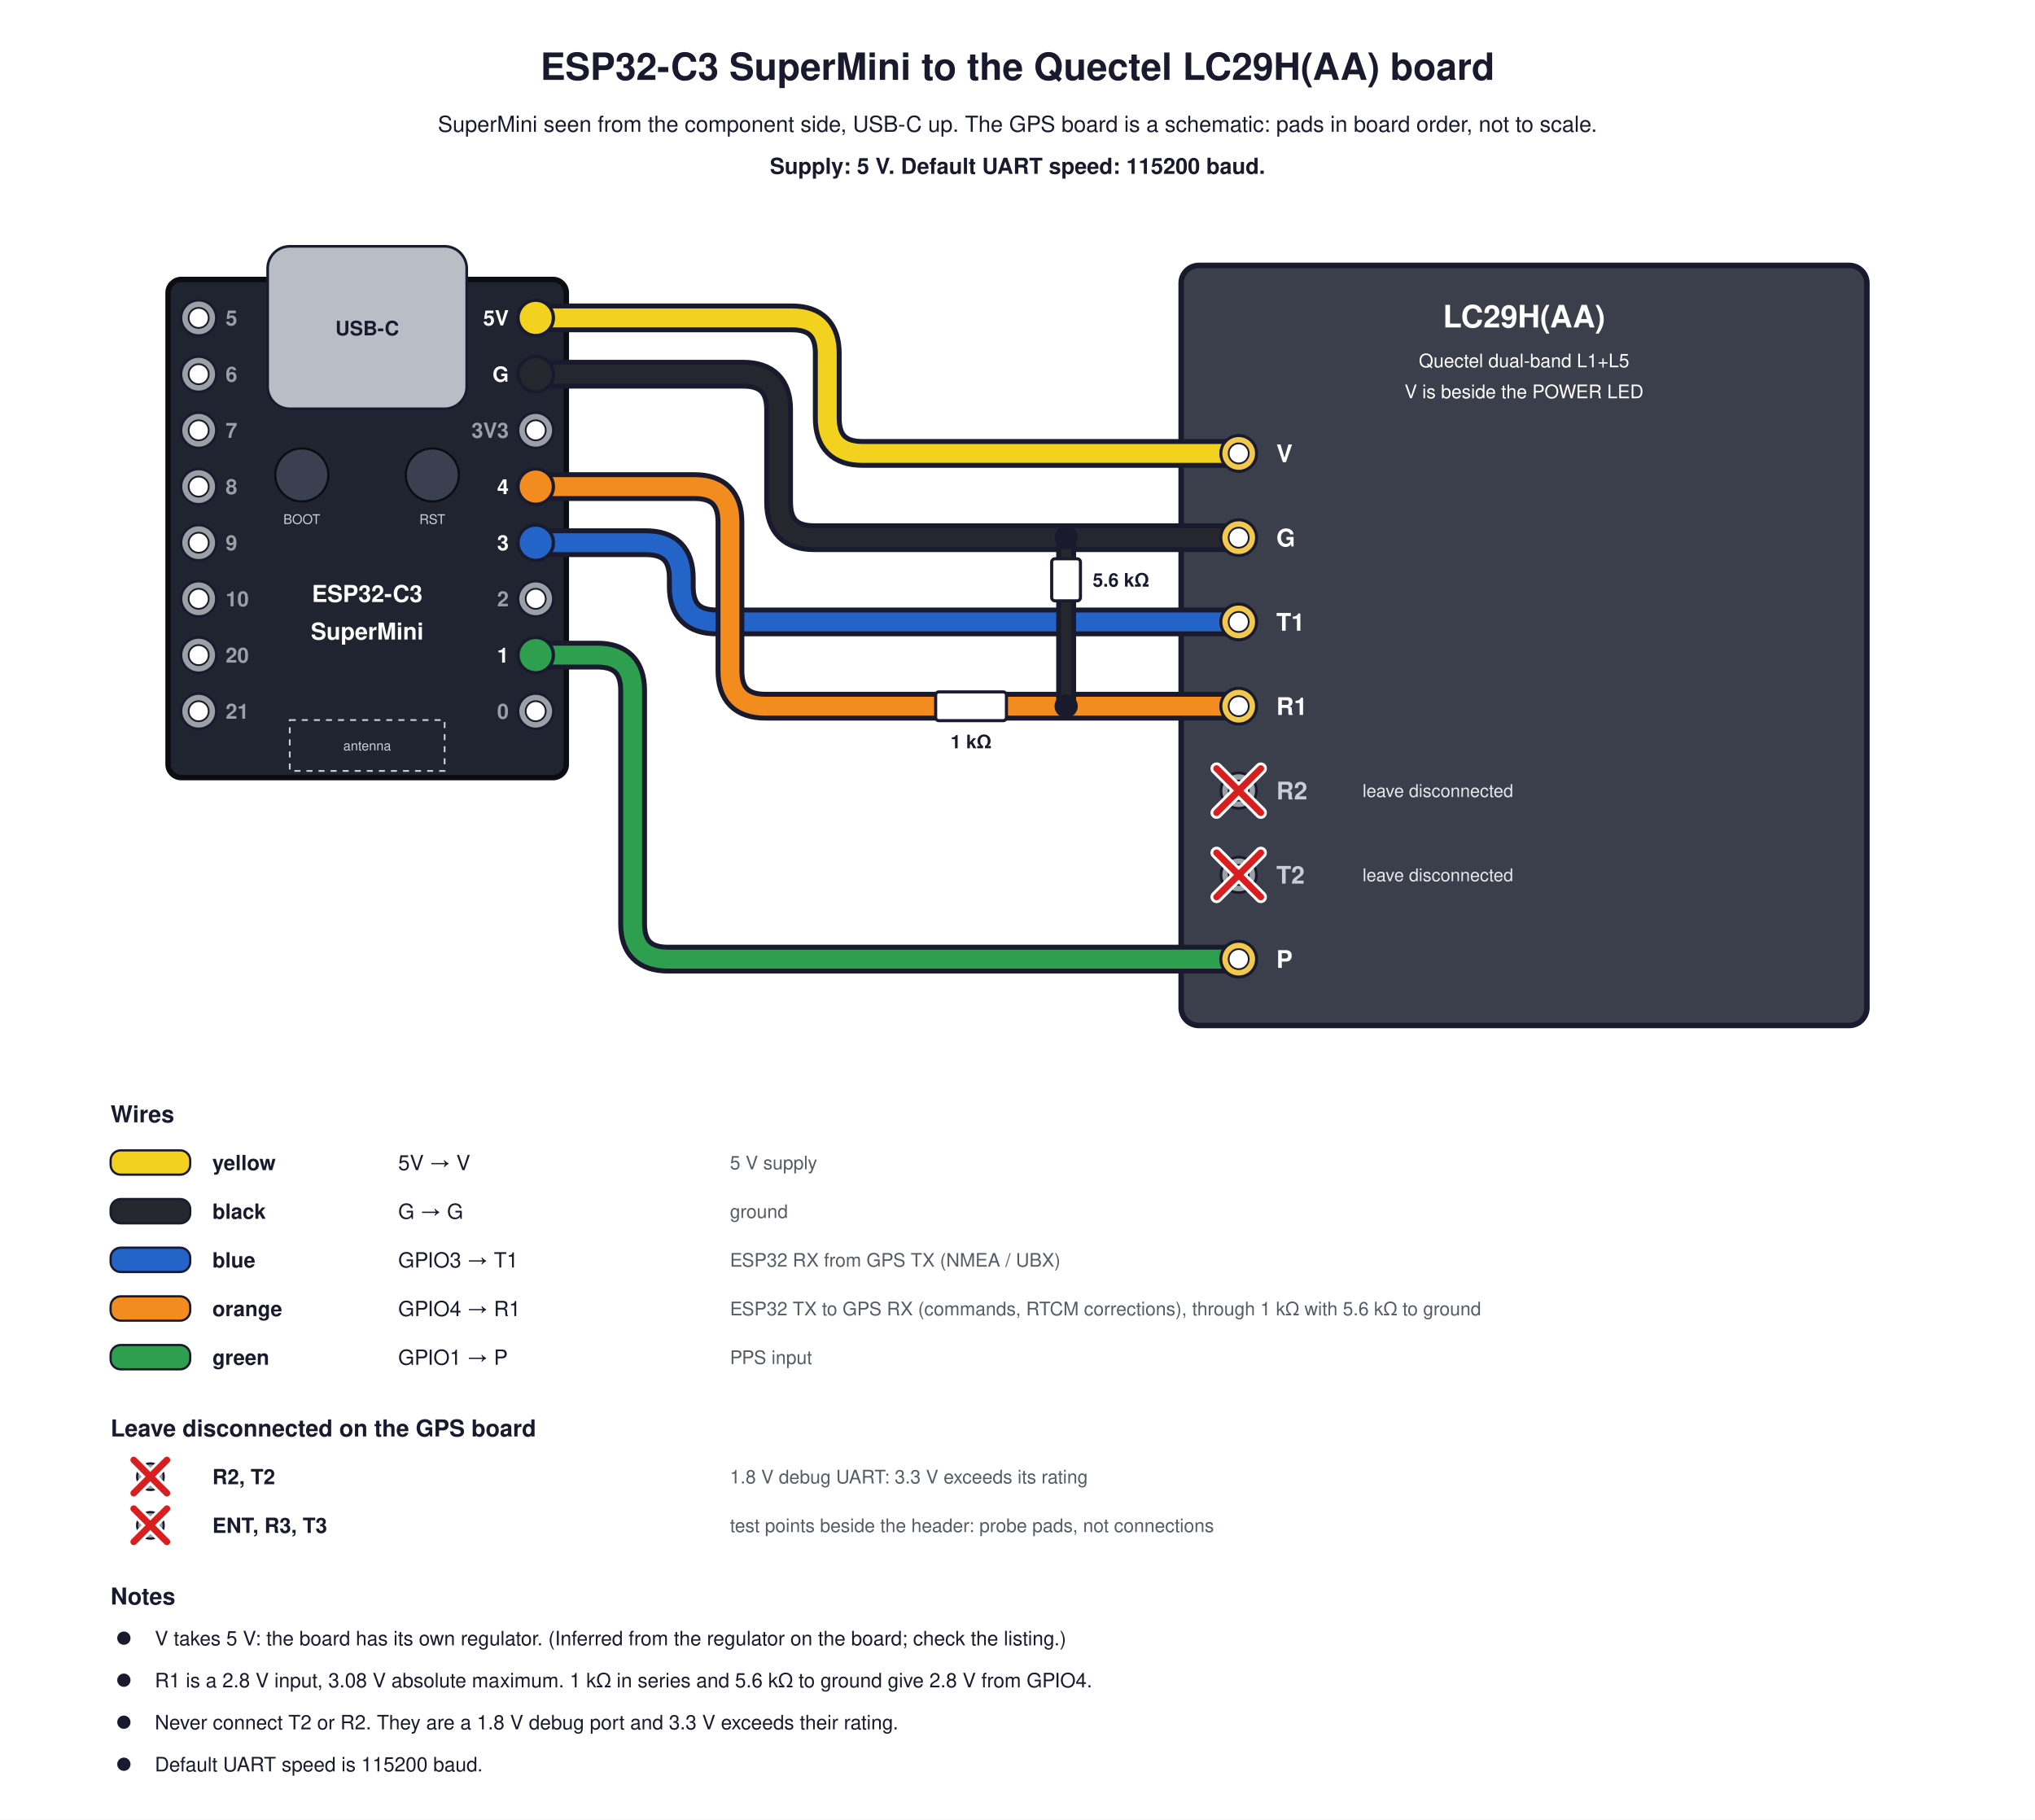
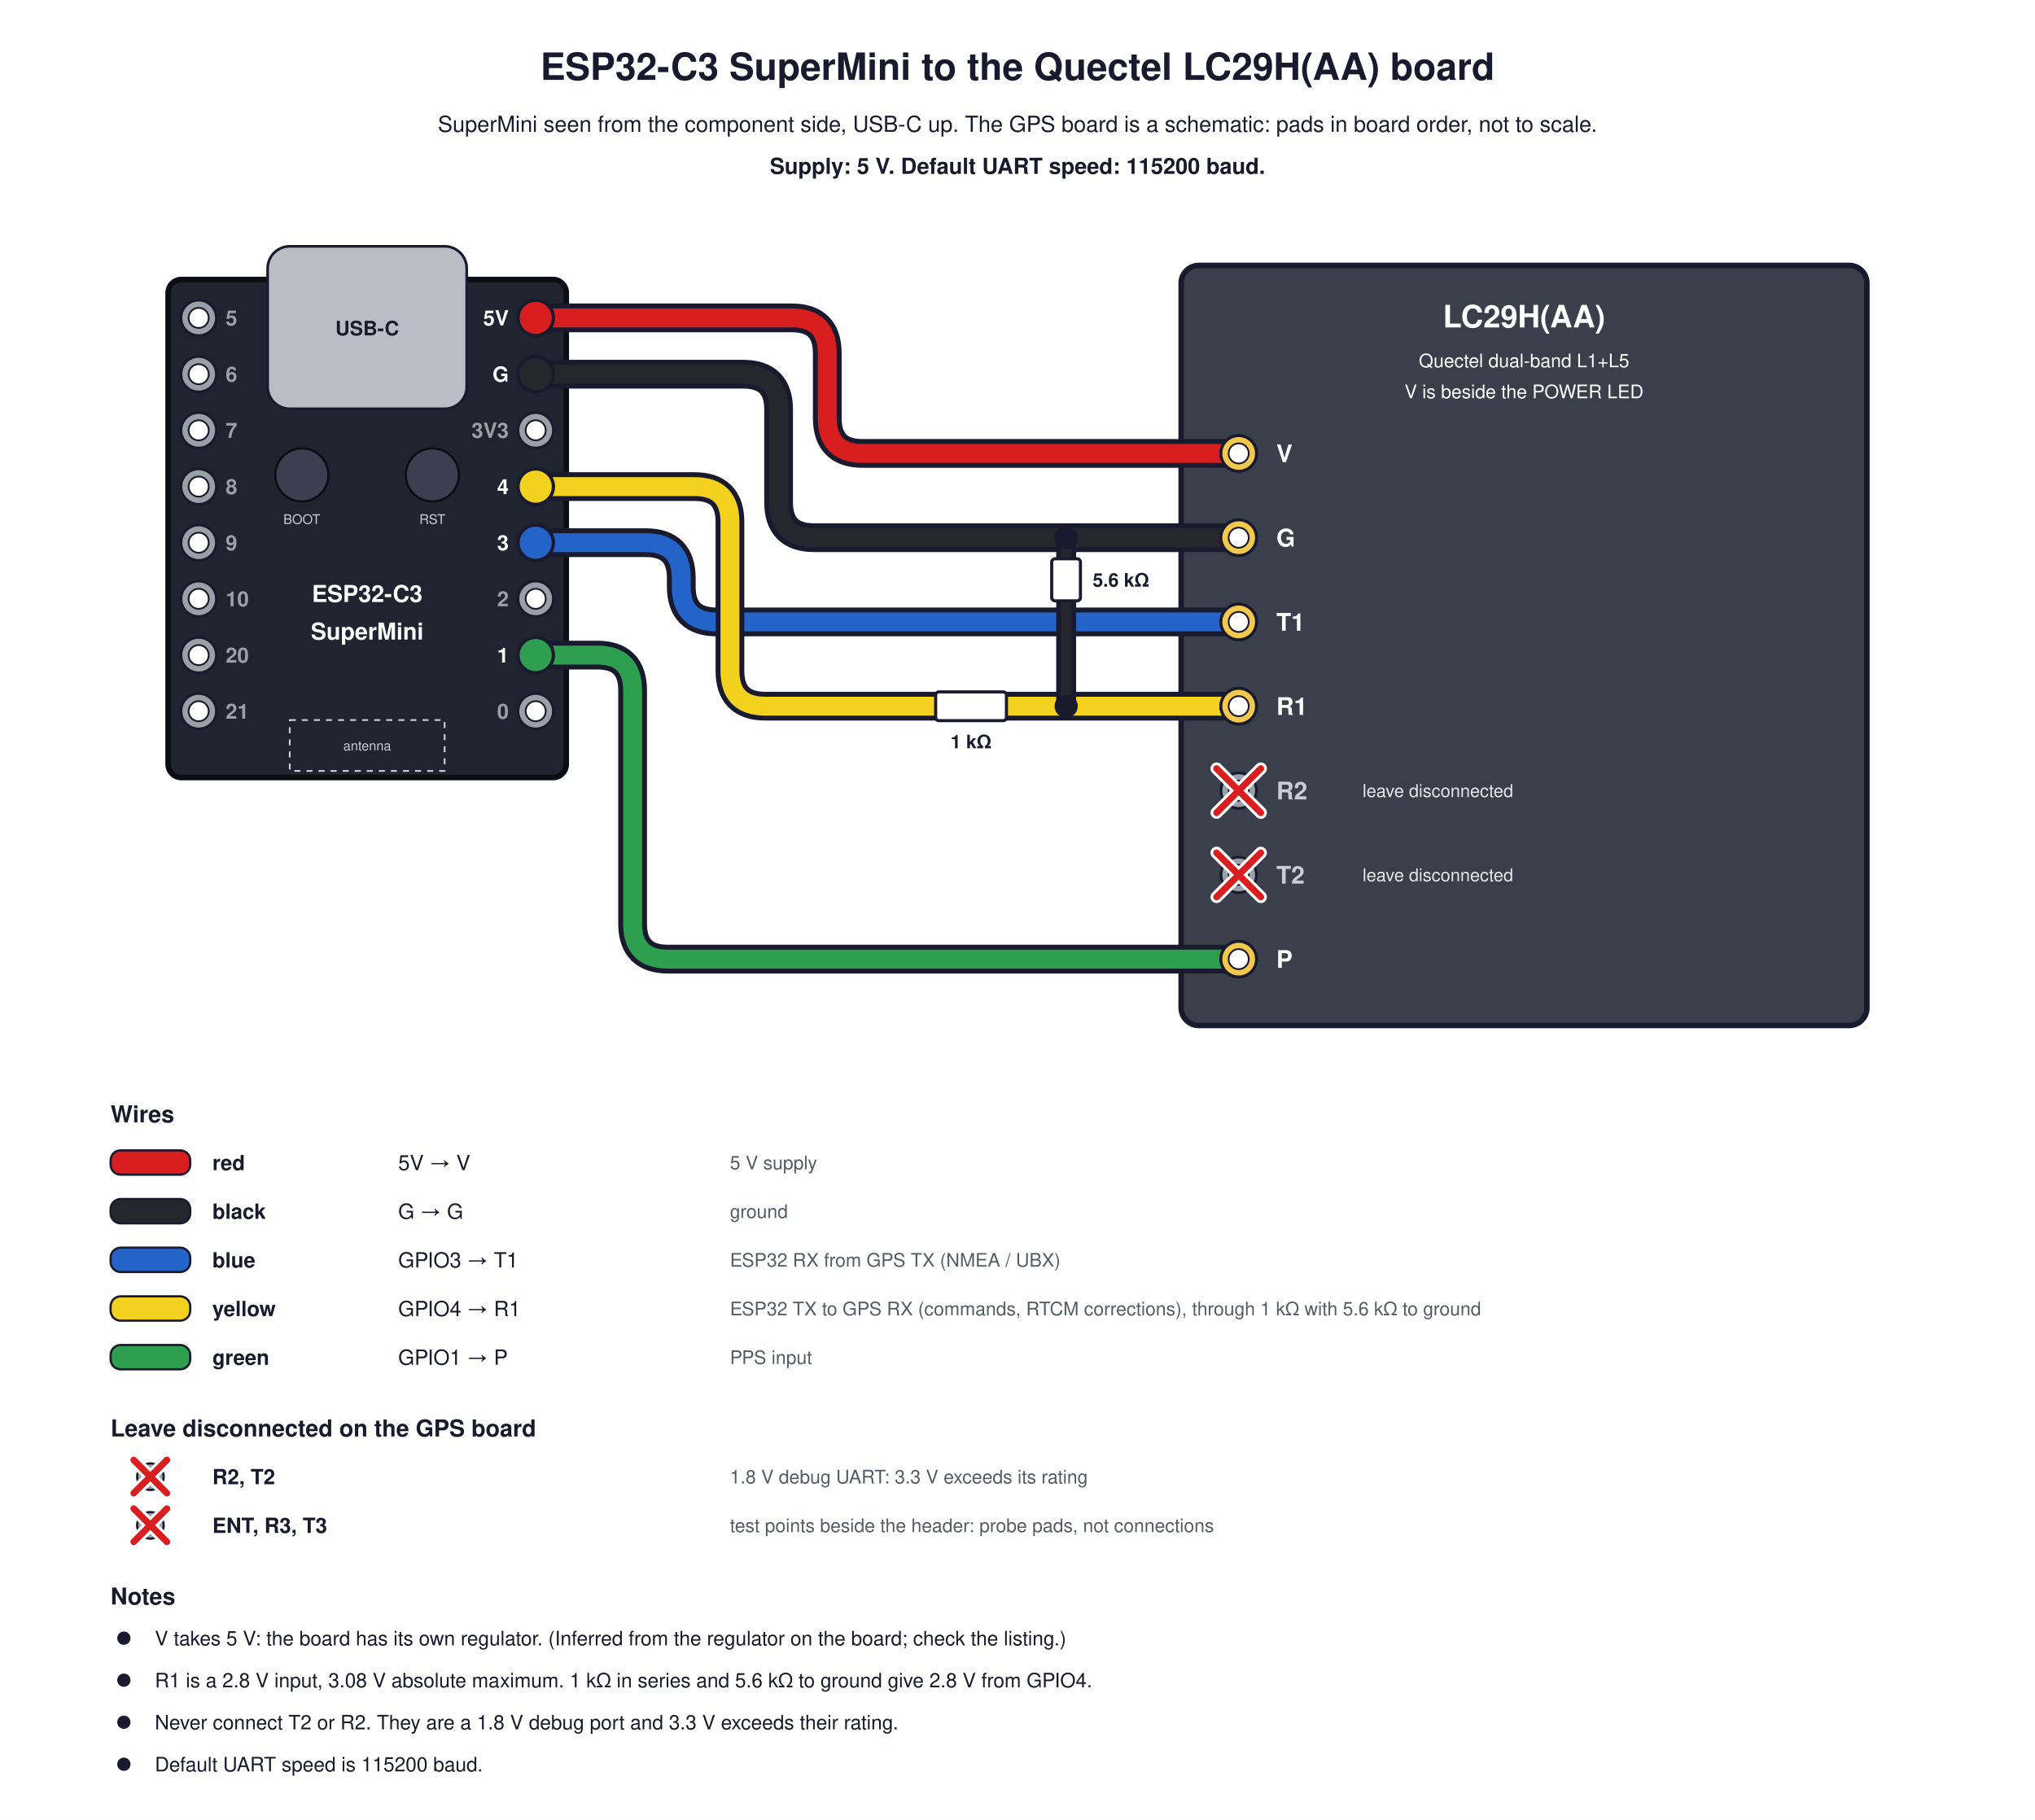
<svg xmlns="http://www.w3.org/2000/svg" width="1012" height="905" viewBox="0 0 1012 905">
  <rect width="100%" height="100%" fill="#ffffff" />
  <text x="506.0" y="33.0" font-size="18.7" font-family="Helvetica, Arial, sans-serif" font-weight="bold" fill="#1a1a2e" text-anchor="middle" dy="0.36em">ESP32-C3 SuperMini to the Quectel LC29H(AA) board</text>
  <text x="506.0" y="61.6" font-size="11.0" font-family="Helvetica, Arial, sans-serif" font-weight="normal" fill="#1a1a2e" text-anchor="middle" dy="0.36em">SuperMini seen from the component side, USB-C up. The GPS board is a schematic: pads in board order, not to scale.</text>
  <text x="506.0" y="82.5" font-size="11.0" font-family="Helvetica, Arial, sans-serif" font-weight="bold" fill="#1a1a2e" text-anchor="middle" dy="0.36em">Supply: 5 V.  Default UART speed: 115200 baud.</text>
  <g transform="translate(83.6 139.0)">
    <rect x="503.8" y="-7.0" width="341.0" height="378.0" rx="8.8" fill="#3a3f4b" stroke="#1a1a2e" stroke-width="2.75" />
    <text x="674.3" y="18.3" font-size="15.4" font-family="Helvetica, Arial, sans-serif" font-weight="bold" fill="#ffffff" text-anchor="middle" dy="0.36em">LC29H(AA)</text>
    <text x="674.3" y="40.3" font-size="9.3" font-family="Helvetica, Arial, sans-serif" font-weight="normal" fill="#ffffff" text-anchor="middle" dy="0.36em">Quectel dual-band L1+L5</text>
    <text x="674.3" y="55.7" font-size="9.3" font-family="Helvetica, Arial, sans-serif" font-weight="normal" fill="#ffffff" text-anchor="middle" dy="0.36em">V is beside the POWER LED</text>
    <rect x="0.0" y="0.0" width="198.0" height="247.7" rx="6.6" fill="#1f2430" stroke="#0b0d12" stroke-width="2.75" />
    <rect x="49.5" y="-16.5" width="99.0" height="80.8" rx="11.0" fill="#b9bdc5" stroke="#1a1a2e" stroke-width="1.32" />
    <text x="99.0" y="24.2" font-size="9.9" font-family="Helvetica, Arial, sans-serif" font-weight="bold" fill="#1a1a2e" text-anchor="middle" dy="0.36em">USB-C</text>
    <circle cx="66.5" cy="97.2" r="13.2" fill="#3a4050" stroke="#0b0d12" stroke-width="1.10" />
    <text x="66.5" y="119.2" font-size="6.6" font-family="Helvetica, Arial, sans-serif" font-weight="normal" fill="#c9ced6" text-anchor="middle" dy="0.36em">BOOT</text>
    <circle cx="131.4" cy="97.2" r="13.2" fill="#3a4050" stroke="#0b0d12" stroke-width="1.10" />
    <text x="131.4" y="119.2" font-size="6.6" font-family="Helvetica, Arial, sans-serif" font-weight="normal" fill="#c9ced6" text-anchor="middle" dy="0.36em">RST</text>
    <rect x="60.5" y="219.1" width="77.0" height="25.3" rx="0.0" fill="none" stroke="#c9ced6" stroke-width="0.88" stroke-dasharray="3 3" />
    <text x="99.0" y="231.8" font-size="6.6" font-family="Helvetica, Arial, sans-serif" font-weight="normal" fill="#c9ced6" text-anchor="middle" dy="0.36em">antenna</text>
    <text x="99.0" y="156.2" font-size="11.6" font-family="Helvetica, Arial, sans-serif" font-weight="bold" fill="#ffffff" text-anchor="middle" dy="0.36em">ESP32-C3</text>
    <text x="99.0" y="174.9" font-size="11.6" font-family="Helvetica, Arial, sans-serif" font-weight="bold" fill="#ffffff" text-anchor="middle" dy="0.36em">SuperMini</text>
    <circle cx="15.2" cy="19.1" r="8.8" fill="#9aa0a6" stroke="#1a1a2e" stroke-width="1.32" />
    <circle cx="15.2" cy="19.1" r="5.0" fill="#ffffff" stroke="#1a1a2e" stroke-width="0.88" />
    <text x="28.6" y="19.1" font-size="10.4" font-family="Helvetica, Arial, sans-serif" font-weight="bold" fill="#9aa0a6" text-anchor="start" dy="0.36em">5</text>
    <circle cx="15.2" cy="47.1" r="8.8" fill="#9aa0a6" stroke="#1a1a2e" stroke-width="1.32" />
    <circle cx="15.2" cy="47.1" r="5.0" fill="#ffffff" stroke="#1a1a2e" stroke-width="0.88" />
    <text x="28.6" y="47.1" font-size="10.4" font-family="Helvetica, Arial, sans-serif" font-weight="bold" fill="#9aa0a6" text-anchor="start" dy="0.36em">6</text>
    <circle cx="15.2" cy="75.0" r="8.8" fill="#9aa0a6" stroke="#1a1a2e" stroke-width="1.32" />
    <circle cx="15.2" cy="75.0" r="5.0" fill="#ffffff" stroke="#1a1a2e" stroke-width="0.88" />
    <text x="28.6" y="75.0" font-size="10.4" font-family="Helvetica, Arial, sans-serif" font-weight="bold" fill="#9aa0a6" text-anchor="start" dy="0.36em">7</text>
    <circle cx="15.2" cy="103.0" r="8.8" fill="#9aa0a6" stroke="#1a1a2e" stroke-width="1.32" />
    <circle cx="15.2" cy="103.0" r="5.0" fill="#ffffff" stroke="#1a1a2e" stroke-width="0.88" />
    <text x="28.6" y="103.0" font-size="10.4" font-family="Helvetica, Arial, sans-serif" font-weight="bold" fill="#9aa0a6" text-anchor="start" dy="0.36em">8</text>
    <circle cx="15.2" cy="130.9" r="8.8" fill="#9aa0a6" stroke="#1a1a2e" stroke-width="1.32" />
    <circle cx="15.2" cy="130.9" r="5.0" fill="#ffffff" stroke="#1a1a2e" stroke-width="0.88" />
    <text x="28.6" y="130.9" font-size="10.4" font-family="Helvetica, Arial, sans-serif" font-weight="bold" fill="#9aa0a6" text-anchor="start" dy="0.36em">9</text>
    <circle cx="15.2" cy="158.8" r="8.8" fill="#9aa0a6" stroke="#1a1a2e" stroke-width="1.32" />
    <circle cx="15.2" cy="158.8" r="5.0" fill="#ffffff" stroke="#1a1a2e" stroke-width="0.88" />
    <text x="28.6" y="158.8" font-size="10.4" font-family="Helvetica, Arial, sans-serif" font-weight="bold" fill="#9aa0a6" text-anchor="start" dy="0.36em">10</text>
    <circle cx="15.2" cy="186.8" r="8.8" fill="#9aa0a6" stroke="#1a1a2e" stroke-width="1.32" />
    <circle cx="15.2" cy="186.8" r="5.0" fill="#ffffff" stroke="#1a1a2e" stroke-width="0.88" />
    <text x="28.6" y="186.8" font-size="10.4" font-family="Helvetica, Arial, sans-serif" font-weight="bold" fill="#9aa0a6" text-anchor="start" dy="0.36em">20</text>
    <circle cx="15.2" cy="214.7" r="8.8" fill="#9aa0a6" stroke="#1a1a2e" stroke-width="1.32" />
    <circle cx="15.2" cy="214.7" r="5.0" fill="#ffffff" stroke="#1a1a2e" stroke-width="0.88" />
    <text x="28.6" y="214.7" font-size="10.4" font-family="Helvetica, Arial, sans-serif" font-weight="bold" fill="#9aa0a6" text-anchor="start" dy="0.36em">21</text>
    <circle cx="182.8" cy="19.1" r="8.8" fill="#f2c94c" stroke="#1a1a2e" stroke-width="1.32" />
    <circle cx="182.8" cy="19.1" r="5.0" fill="#ffffff" stroke="#1a1a2e" stroke-width="0.88" />
    <text x="169.4" y="19.1" font-size="10.4" font-family="Helvetica, Arial, sans-serif" font-weight="bold" fill="#ffffff" text-anchor="end" dy="0.36em">5V</text>
    <circle cx="182.8" cy="47.1" r="8.8" fill="#f2c94c" stroke="#1a1a2e" stroke-width="1.32" />
    <circle cx="182.8" cy="47.1" r="5.0" fill="#ffffff" stroke="#1a1a2e" stroke-width="0.88" />
    <text x="169.4" y="47.1" font-size="10.4" font-family="Helvetica, Arial, sans-serif" font-weight="bold" fill="#ffffff" text-anchor="end" dy="0.36em">G</text>
    <circle cx="182.8" cy="75.0" r="8.8" fill="#9aa0a6" stroke="#1a1a2e" stroke-width="1.32" />
    <circle cx="182.8" cy="75.0" r="5.0" fill="#ffffff" stroke="#1a1a2e" stroke-width="0.88" />
    <text x="169.4" y="75.0" font-size="10.4" font-family="Helvetica, Arial, sans-serif" font-weight="bold" fill="#9aa0a6" text-anchor="end" dy="0.36em">3V3</text>
    <circle cx="182.8" cy="103.0" r="8.8" fill="#f2c94c" stroke="#1a1a2e" stroke-width="1.32" />
    <circle cx="182.8" cy="103.0" r="5.0" fill="#ffffff" stroke="#1a1a2e" stroke-width="0.88" />
    <text x="169.4" y="103.0" font-size="10.4" font-family="Helvetica, Arial, sans-serif" font-weight="bold" fill="#ffffff" text-anchor="end" dy="0.36em">4</text>
    <circle cx="182.8" cy="130.9" r="8.8" fill="#f2c94c" stroke="#1a1a2e" stroke-width="1.32" />
    <circle cx="182.8" cy="130.9" r="5.0" fill="#ffffff" stroke="#1a1a2e" stroke-width="0.88" />
    <text x="169.4" y="130.9" font-size="10.4" font-family="Helvetica, Arial, sans-serif" font-weight="bold" fill="#ffffff" text-anchor="end" dy="0.36em">3</text>
    <circle cx="182.8" cy="158.8" r="8.8" fill="#9aa0a6" stroke="#1a1a2e" stroke-width="1.32" />
    <circle cx="182.8" cy="158.8" r="5.0" fill="#ffffff" stroke="#1a1a2e" stroke-width="0.88" />
    <text x="169.4" y="158.8" font-size="10.4" font-family="Helvetica, Arial, sans-serif" font-weight="bold" fill="#9aa0a6" text-anchor="end" dy="0.36em">2</text>
    <circle cx="182.8" cy="186.8" r="8.8" fill="#f2c94c" stroke="#1a1a2e" stroke-width="1.32" />
    <circle cx="182.8" cy="186.8" r="5.0" fill="#ffffff" stroke="#1a1a2e" stroke-width="0.88" />
    <text x="169.4" y="186.8" font-size="10.4" font-family="Helvetica, Arial, sans-serif" font-weight="bold" fill="#ffffff" text-anchor="end" dy="0.36em">1</text>
    <circle cx="182.8" cy="214.7" r="8.8" fill="#9aa0a6" stroke="#1a1a2e" stroke-width="1.32" />
    <circle cx="182.8" cy="214.7" r="5.0" fill="#ffffff" stroke="#1a1a2e" stroke-width="0.88" />
    <text x="169.4" y="214.7" font-size="10.4" font-family="Helvetica, Arial, sans-serif" font-weight="bold" fill="#9aa0a6" text-anchor="end" dy="0.36em">0</text>
    <path d="M 182.8 19.1 L 310.2 19.1 Q 327.8 19.1 327.8 36.7 L 327.8 68.9 Q 327.8 86.5 345.4 86.5 L 532.4 86.5" fill="none" stroke="#1a1a2e" stroke-width="14.3" stroke-linecap="round" />
-     <path d="M 182.8 19.1 L 310.2 19.1 Q 327.8 19.1 327.8 36.7 L 327.8 68.9 Q 327.8 86.5 345.4 86.5 L 532.4 86.5" fill="none" stroke="#f2d21e" stroke-width="9.4" stroke-linecap="round" />
-     <circle cx="182.8" cy="19.1" r="8.8" fill="#f2d21e" stroke="#1a1a2e" stroke-width="1.65" />
-     <circle cx="532.4" cy="86.5" r="8.8" fill="#f2d21e" stroke="#1a1a2e" stroke-width="1.65" />
+     <path d="M 182.8 19.1 L 310.2 19.1 Q 327.8 19.1 327.8 36.7 L 327.8 68.9 Q 327.8 86.5 345.4 86.5 L 532.4 86.5" fill="none" stroke="#d81e1e" stroke-width="9.4" stroke-linecap="round" />
+     <circle cx="182.8" cy="19.1" r="8.8" fill="#d81e1e" stroke="#1a1a2e" stroke-width="1.65" />
+     <circle cx="532.4" cy="86.5" r="8.8" fill="#d81e1e" stroke="#1a1a2e" stroke-width="1.65" />
    <path d="M 182.8 47.1 L 286.0 47.1 Q 303.6 47.1 303.6 64.7 L 303.6 110.8 Q 303.6 128.4 321.2 128.4 L 532.4 128.4" fill="none" stroke="#1a1a2e" stroke-width="14.3" stroke-linecap="round" />
    <path d="M 182.8 47.1 L 286.0 47.1 Q 303.6 47.1 303.6 64.7 L 303.6 110.8 Q 303.6 128.4 321.2 128.4 L 532.4 128.4" fill="none" stroke="#26262e" stroke-width="9.4" stroke-linecap="round" />
    <circle cx="182.8" cy="47.1" r="8.8" fill="#26262e" stroke="#1a1a2e" stroke-width="1.65" />
    <circle cx="532.4" cy="128.4" r="8.8" fill="#26262e" stroke="#1a1a2e" stroke-width="1.65" />
    <path d="M 182.8 130.9 L 237.6 130.9 Q 255.2 130.9 255.2 148.5 L 255.2 152.7 Q 255.2 170.3 272.8 170.3 L 532.4 170.3" fill="none" stroke="#1a1a2e" stroke-width="14.3" stroke-linecap="round" />
    <path d="M 182.8 130.9 L 237.6 130.9 Q 255.2 130.9 255.2 148.5 L 255.2 152.7 Q 255.2 170.3 272.8 170.3 L 532.4 170.3" fill="none" stroke="#2464c8" stroke-width="9.4" stroke-linecap="round" />
    <circle cx="182.8" cy="130.9" r="8.8" fill="#2464c8" stroke="#1a1a2e" stroke-width="1.65" />
    <circle cx="532.4" cy="170.3" r="8.8" fill="#2464c8" stroke="#1a1a2e" stroke-width="1.65" />
    <path d="M 182.8 103.0 L 261.8 103.0 Q 279.4 103.0 279.4 120.6 L 279.4 194.6 Q 279.4 212.2 297.0 212.2 L 532.4 212.2" fill="none" stroke="#1a1a2e" stroke-width="14.3" stroke-linecap="round" />
-     <path d="M 182.8 103.0 L 261.8 103.0 Q 279.4 103.0 279.4 120.6 L 279.4 194.6 Q 279.4 212.2 297.0 212.2 L 532.4 212.2" fill="none" stroke="#f28c1e" stroke-width="9.4" stroke-linecap="round" />
-     <circle cx="182.8" cy="103.0" r="8.8" fill="#f28c1e" stroke="#1a1a2e" stroke-width="1.65" />
-     <circle cx="532.4" cy="212.2" r="8.8" fill="#f28c1e" stroke="#1a1a2e" stroke-width="1.65" />
+     <path d="M 182.8 103.0 L 261.8 103.0 Q 279.4 103.0 279.4 120.6 L 279.4 194.6 Q 279.4 212.2 297.0 212.2 L 532.4 212.2" fill="none" stroke="#f2d21e" stroke-width="9.4" stroke-linecap="round" />
+     <circle cx="182.8" cy="103.0" r="8.8" fill="#f2d21e" stroke="#1a1a2e" stroke-width="1.65" />
+     <circle cx="532.4" cy="212.2" r="8.8" fill="#f2d21e" stroke="#1a1a2e" stroke-width="1.65" />
    <path d="M 182.8 186.8 L 213.4 186.8 Q 231.0 186.8 231.0 204.4 L 231.0 320.4 Q 231.0 338.0 248.6 338.0 L 532.4 338.0" fill="none" stroke="#1a1a2e" stroke-width="14.3" stroke-linecap="round" />
    <path d="M 182.8 186.8 L 213.4 186.8 Q 231.0 186.8 231.0 204.4 L 231.0 320.4 Q 231.0 338.0 248.6 338.0 L 532.4 338.0" fill="none" stroke="#2e9e4f" stroke-width="9.4" stroke-linecap="round" />
    <circle cx="182.8" cy="186.8" r="8.8" fill="#2e9e4f" stroke="#1a1a2e" stroke-width="1.65" />
    <circle cx="532.4" cy="338.0" r="8.8" fill="#2e9e4f" stroke="#1a1a2e" stroke-width="1.65" />
    <path d="M 446.6 212.2 L 446.6 128.4" fill="none" stroke="#1a1a2e" stroke-width="9.9" stroke-linecap="round" />
    <path d="M 446.6 212.2 L 446.6 128.4" fill="none" stroke="#26262e" stroke-width="5.0" stroke-linecap="round" />
    <rect x="439.4" y="138.9" width="14.3" height="20.9" rx="1.6" fill="#ffffff" stroke="#1a1a2e" stroke-width="1.54" />
    <text x="459.8" y="149.4" font-size="9.3" font-family="Helvetica, Arial, sans-serif" font-weight="bold" fill="#1a1a2e" text-anchor="start" dy="0.36em" stroke="#ffffff" stroke-width="3.8" paint-order="stroke" stroke-linejoin="round">5.6 kΩ</text>
    <rect x="381.7" y="205.1" width="35.2" height="14.3" rx="1.6" fill="#ffffff" stroke="#1a1a2e" stroke-width="1.54" />
    <text x="399.3" y="229.8" font-size="9.3" font-family="Helvetica, Arial, sans-serif" font-weight="bold" fill="#1a1a2e" text-anchor="middle" dy="0.36em" stroke="#ffffff" stroke-width="3.8" paint-order="stroke" stroke-linejoin="round">1 kΩ</text>
    <circle cx="446.6" cy="212.2" r="5.5" fill="#1a1a2e" stroke="#1a1a2e" stroke-width="0.55" />
    <circle cx="446.6" cy="128.4" r="5.5" fill="#1a1a2e" stroke="#1a1a2e" stroke-width="0.55" />
    <circle cx="532.4" cy="86.5" r="8.8" fill="#f2c94c" stroke="#1a1a2e" stroke-width="1.32" />
    <circle cx="532.4" cy="86.5" r="5.0" fill="#ffffff" stroke="#1a1a2e" stroke-width="0.88" />
    <circle cx="532.4" cy="128.4" r="8.8" fill="#f2c94c" stroke="#1a1a2e" stroke-width="1.32" />
    <circle cx="532.4" cy="128.4" r="5.0" fill="#ffffff" stroke="#1a1a2e" stroke-width="0.88" />
    <circle cx="532.4" cy="170.3" r="8.8" fill="#f2c94c" stroke="#1a1a2e" stroke-width="1.32" />
    <circle cx="532.4" cy="170.3" r="5.0" fill="#ffffff" stroke="#1a1a2e" stroke-width="0.88" />
    <circle cx="532.4" cy="212.2" r="8.8" fill="#f2c94c" stroke="#1a1a2e" stroke-width="1.32" />
    <circle cx="532.4" cy="212.2" r="5.0" fill="#ffffff" stroke="#1a1a2e" stroke-width="0.88" />
    <circle cx="532.4" cy="254.2" r="8.8" fill="#9aa0a6" stroke="#1a1a2e" stroke-width="1.32" />
    <circle cx="532.4" cy="254.2" r="5.0" fill="#ffffff" stroke="#1a1a2e" stroke-width="0.88" />
    <line x1="521.4" y1="243.2" x2="543.4" y2="265.2" stroke="#ffffff" stroke-width="6.05" stroke-linecap="round" />
    <line x1="521.4" y1="265.2" x2="543.4" y2="243.2" stroke="#ffffff" stroke-width="6.05" stroke-linecap="round" />
    <line x1="521.4" y1="243.2" x2="543.4" y2="265.2" stroke="#d81e1e" stroke-width="3.30" stroke-linecap="round" />
    <line x1="521.4" y1="265.2" x2="543.4" y2="243.2" stroke="#d81e1e" stroke-width="3.30" stroke-linecap="round" />
    <circle cx="532.4" cy="296.1" r="8.8" fill="#9aa0a6" stroke="#1a1a2e" stroke-width="1.32" />
    <circle cx="532.4" cy="296.1" r="5.0" fill="#ffffff" stroke="#1a1a2e" stroke-width="0.88" />
    <line x1="521.4" y1="285.1" x2="543.4" y2="307.1" stroke="#ffffff" stroke-width="6.05" stroke-linecap="round" />
    <line x1="521.4" y1="307.1" x2="543.4" y2="285.1" stroke="#ffffff" stroke-width="6.05" stroke-linecap="round" />
    <line x1="521.4" y1="285.1" x2="543.4" y2="307.1" stroke="#d81e1e" stroke-width="3.30" stroke-linecap="round" />
    <line x1="521.4" y1="307.1" x2="543.4" y2="285.1" stroke="#d81e1e" stroke-width="3.30" stroke-linecap="round" />
    <circle cx="532.4" cy="338.0" r="8.8" fill="#f2c94c" stroke="#1a1a2e" stroke-width="1.32" />
    <circle cx="532.4" cy="338.0" r="5.0" fill="#ffffff" stroke="#1a1a2e" stroke-width="0.88" />
    <text x="551.1" y="86.5" font-size="12.1" font-family="Helvetica, Arial, sans-serif" font-weight="bold" fill="#ffffff" text-anchor="start" dy="0.36em">V</text>
    <text x="551.1" y="128.4" font-size="12.1" font-family="Helvetica, Arial, sans-serif" font-weight="bold" fill="#ffffff" text-anchor="start" dy="0.36em">G</text>
    <text x="551.1" y="170.3" font-size="12.1" font-family="Helvetica, Arial, sans-serif" font-weight="bold" fill="#ffffff" text-anchor="start" dy="0.36em">T1</text>
    <text x="551.1" y="212.2" font-size="12.1" font-family="Helvetica, Arial, sans-serif" font-weight="bold" fill="#ffffff" text-anchor="start" dy="0.36em">R1</text>
    <text x="551.1" y="254.2" font-size="12.1" font-family="Helvetica, Arial, sans-serif" font-weight="bold" fill="#c9ced6" text-anchor="start" dy="0.36em">R2</text>
    <text x="594.0" y="254.2" font-size="8.8" font-family="Helvetica, Arial, sans-serif" font-weight="normal" fill="#e6e8ec" text-anchor="start" dy="0.36em">leave disconnected</text>
    <text x="551.1" y="296.1" font-size="12.1" font-family="Helvetica, Arial, sans-serif" font-weight="bold" fill="#c9ced6" text-anchor="start" dy="0.36em">T2</text>
    <text x="594.0" y="296.1" font-size="8.8" font-family="Helvetica, Arial, sans-serif" font-weight="normal" fill="#e6e8ec" text-anchor="start" dy="0.36em">leave disconnected</text>
    <text x="551.1" y="338.0" font-size="12.1" font-family="Helvetica, Arial, sans-serif" font-weight="bold" fill="#ffffff" text-anchor="start" dy="0.36em">P</text>
  </g>
  <text x="55.0" y="554.0" font-size="11.6" font-family="Helvetica, Arial, sans-serif" font-weight="bold" fill="#1a1a2e" text-anchor="start" dy="0.36em">Wires</text>
-   <rect x="55.0" y="572.1" width="39.6" height="12.1" fill="#f2d21e" stroke="#1a1a2e" stroke-width="1.1" rx="5.0" />
-   <text x="105.6" y="578.2" font-size="10.4" font-family="Helvetica, Arial, sans-serif" font-weight="bold" fill="#1a1a2e" text-anchor="start" dy="0.36em">yellow</text>
+   <rect x="55.0" y="572.1" width="39.6" height="12.1" fill="#d81e1e" stroke="#1a1a2e" stroke-width="1.1" rx="5.0" />
+   <text x="105.6" y="578.2" font-size="10.4" font-family="Helvetica, Arial, sans-serif" font-weight="bold" fill="#1a1a2e" text-anchor="start" dy="0.36em">red</text>
  <text x="198.0" y="578.2" font-size="10.4" font-family="Helvetica, Arial, sans-serif" font-weight="normal" fill="#1a1a2e" text-anchor="start" dy="0.36em">5V → V</text>
  <text x="363.0" y="578.2" font-size="9.3" font-family="Helvetica, Arial, sans-serif" font-weight="normal" fill="#555c66" text-anchor="start" dy="0.36em">5 V supply</text>
  <rect x="55.0" y="596.3" width="39.6" height="12.1" fill="#26262e" stroke="#1a1a2e" stroke-width="1.1" rx="5.0" />
  <text x="105.6" y="602.4" font-size="10.4" font-family="Helvetica, Arial, sans-serif" font-weight="bold" fill="#1a1a2e" text-anchor="start" dy="0.36em">black</text>
  <text x="198.0" y="602.4" font-size="10.4" font-family="Helvetica, Arial, sans-serif" font-weight="normal" fill="#1a1a2e" text-anchor="start" dy="0.36em">G → G</text>
  <text x="363.0" y="602.4" font-size="9.3" font-family="Helvetica, Arial, sans-serif" font-weight="normal" fill="#555c66" text-anchor="start" dy="0.36em">ground</text>
  <rect x="55.0" y="620.5" width="39.6" height="12.1" fill="#2464c8" stroke="#1a1a2e" stroke-width="1.1" rx="5.0" />
  <text x="105.6" y="626.6" font-size="10.4" font-family="Helvetica, Arial, sans-serif" font-weight="bold" fill="#1a1a2e" text-anchor="start" dy="0.36em">blue</text>
  <text x="198.0" y="626.6" font-size="10.4" font-family="Helvetica, Arial, sans-serif" font-weight="normal" fill="#1a1a2e" text-anchor="start" dy="0.36em">GPIO3 → T1</text>
  <text x="363.0" y="626.6" font-size="9.3" font-family="Helvetica, Arial, sans-serif" font-weight="normal" fill="#555c66" text-anchor="start" dy="0.36em">ESP32 RX from GPS TX (NMEA / UBX)</text>
-   <rect x="55.0" y="644.7" width="39.6" height="12.1" fill="#f28c1e" stroke="#1a1a2e" stroke-width="1.1" rx="5.0" />
-   <text x="105.6" y="650.8" font-size="10.4" font-family="Helvetica, Arial, sans-serif" font-weight="bold" fill="#1a1a2e" text-anchor="start" dy="0.36em">orange</text>
+   <rect x="55.0" y="644.7" width="39.6" height="12.1" fill="#f2d21e" stroke="#1a1a2e" stroke-width="1.1" rx="5.0" />
+   <text x="105.6" y="650.8" font-size="10.4" font-family="Helvetica, Arial, sans-serif" font-weight="bold" fill="#1a1a2e" text-anchor="start" dy="0.36em">yellow</text>
  <text x="198.0" y="650.8" font-size="10.4" font-family="Helvetica, Arial, sans-serif" font-weight="normal" fill="#1a1a2e" text-anchor="start" dy="0.36em">GPIO4 → R1</text>
  <text x="363.0" y="650.8" font-size="9.3" font-family="Helvetica, Arial, sans-serif" font-weight="normal" fill="#555c66" text-anchor="start" dy="0.36em">ESP32 TX to GPS RX (commands, RTCM corrections), through 1 kΩ with 5.6 kΩ to ground</text>
  <rect x="55.0" y="668.9" width="39.6" height="12.1" fill="#2e9e4f" stroke="#1a1a2e" stroke-width="1.1" rx="5.0" />
  <text x="105.6" y="675.0" font-size="10.4" font-family="Helvetica, Arial, sans-serif" font-weight="bold" fill="#1a1a2e" text-anchor="start" dy="0.36em">green</text>
  <text x="198.0" y="675.0" font-size="10.4" font-family="Helvetica, Arial, sans-serif" font-weight="normal" fill="#1a1a2e" text-anchor="start" dy="0.36em">GPIO1 → P</text>
  <text x="363.0" y="675.0" font-size="9.3" font-family="Helvetica, Arial, sans-serif" font-weight="normal" fill="#555c66" text-anchor="start" dy="0.36em">PPS input</text>
  <text x="55.0" y="710.2" font-size="11.6" font-family="Helvetica, Arial, sans-serif" font-weight="bold" fill="#1a1a2e" text-anchor="start" dy="0.36em">Leave disconnected on the GPS board</text>
  <g transform="translate(0.0 0.0)">
    <circle cx="74.8" cy="734.4" r="6.6" fill="#9aa0a6" stroke="#1a1a2e" stroke-width="1.10" />
    <line x1="66.5" y1="726.1" x2="83.0" y2="742.6" stroke="#ffffff" stroke-width="6.05" stroke-linecap="round" />
    <line x1="66.5" y1="742.6" x2="83.0" y2="726.1" stroke="#ffffff" stroke-width="6.05" stroke-linecap="round" />
    <line x1="66.5" y1="726.1" x2="83.0" y2="742.6" stroke="#d81e1e" stroke-width="3.30" stroke-linecap="round" />
    <line x1="66.5" y1="742.6" x2="83.0" y2="726.1" stroke="#d81e1e" stroke-width="3.30" stroke-linecap="round" />
  </g>
  <text x="105.6" y="734.4" font-size="10.4" font-family="Helvetica, Arial, sans-serif" font-weight="bold" fill="#1a1a2e" text-anchor="start" dy="0.36em">R2, T2</text>
  <text x="363.0" y="734.4" font-size="9.3" font-family="Helvetica, Arial, sans-serif" font-weight="normal" fill="#555c66" text-anchor="start" dy="0.36em">1.8 V debug UART: 3.3 V exceeds its rating</text>
  <g transform="translate(0.0 0.0)">
    <circle cx="74.8" cy="758.6" r="6.6" fill="#9aa0a6" stroke="#1a1a2e" stroke-width="1.10" />
    <line x1="66.5" y1="750.3" x2="83.0" y2="766.8" stroke="#ffffff" stroke-width="6.05" stroke-linecap="round" />
    <line x1="66.5" y1="766.8" x2="83.0" y2="750.3" stroke="#ffffff" stroke-width="6.05" stroke-linecap="round" />
    <line x1="66.5" y1="750.3" x2="83.0" y2="766.8" stroke="#d81e1e" stroke-width="3.30" stroke-linecap="round" />
    <line x1="66.5" y1="766.8" x2="83.0" y2="750.3" stroke="#d81e1e" stroke-width="3.30" stroke-linecap="round" />
  </g>
  <text x="105.6" y="758.6" font-size="10.4" font-family="Helvetica, Arial, sans-serif" font-weight="bold" fill="#1a1a2e" text-anchor="start" dy="0.36em">ENT, R3, T3</text>
  <text x="363.0" y="758.6" font-size="9.3" font-family="Helvetica, Arial, sans-serif" font-weight="normal" fill="#555c66" text-anchor="start" dy="0.36em">test points beside the header: probe pads, not connections</text>
  <text x="55.0" y="793.8" font-size="11.6" font-family="Helvetica, Arial, sans-serif" font-weight="bold" fill="#1a1a2e" text-anchor="start" dy="0.36em">Notes</text>
  <circle cx="61.6" cy="814.7" r="3.3" fill="#1a1a2e" />
  <text x="77.0" y="814.7" font-size="9.9" font-family="Helvetica, Arial, sans-serif" font-weight="normal" fill="#1a1a2e" text-anchor="start" dy="0.36em">V takes 5 V: the board has its own regulator. (Inferred from the regulator on the board; check the listing.)</text>
  <circle cx="61.6" cy="835.6" r="3.3" fill="#1a1a2e" />
  <text x="77.0" y="835.6" font-size="9.9" font-family="Helvetica, Arial, sans-serif" font-weight="normal" fill="#1a1a2e" text-anchor="start" dy="0.36em">R1 is a 2.8 V input, 3.08 V absolute maximum. 1 kΩ in series and 5.6 kΩ to ground give 2.8 V from GPIO4.</text>
  <circle cx="61.6" cy="856.5" r="3.3" fill="#1a1a2e" />
  <text x="77.0" y="856.5" font-size="9.9" font-family="Helvetica, Arial, sans-serif" font-weight="normal" fill="#1a1a2e" text-anchor="start" dy="0.36em">Never connect T2 or R2. They are a 1.8 V debug port and 3.3 V exceeds their rating.</text>
  <circle cx="61.6" cy="877.4" r="3.3" fill="#1a1a2e" />
  <text x="77.0" y="877.4" font-size="9.9" font-family="Helvetica, Arial, sans-serif" font-weight="normal" fill="#1a1a2e" text-anchor="start" dy="0.36em">Default UART speed is 115200 baud.</text>
</svg>
